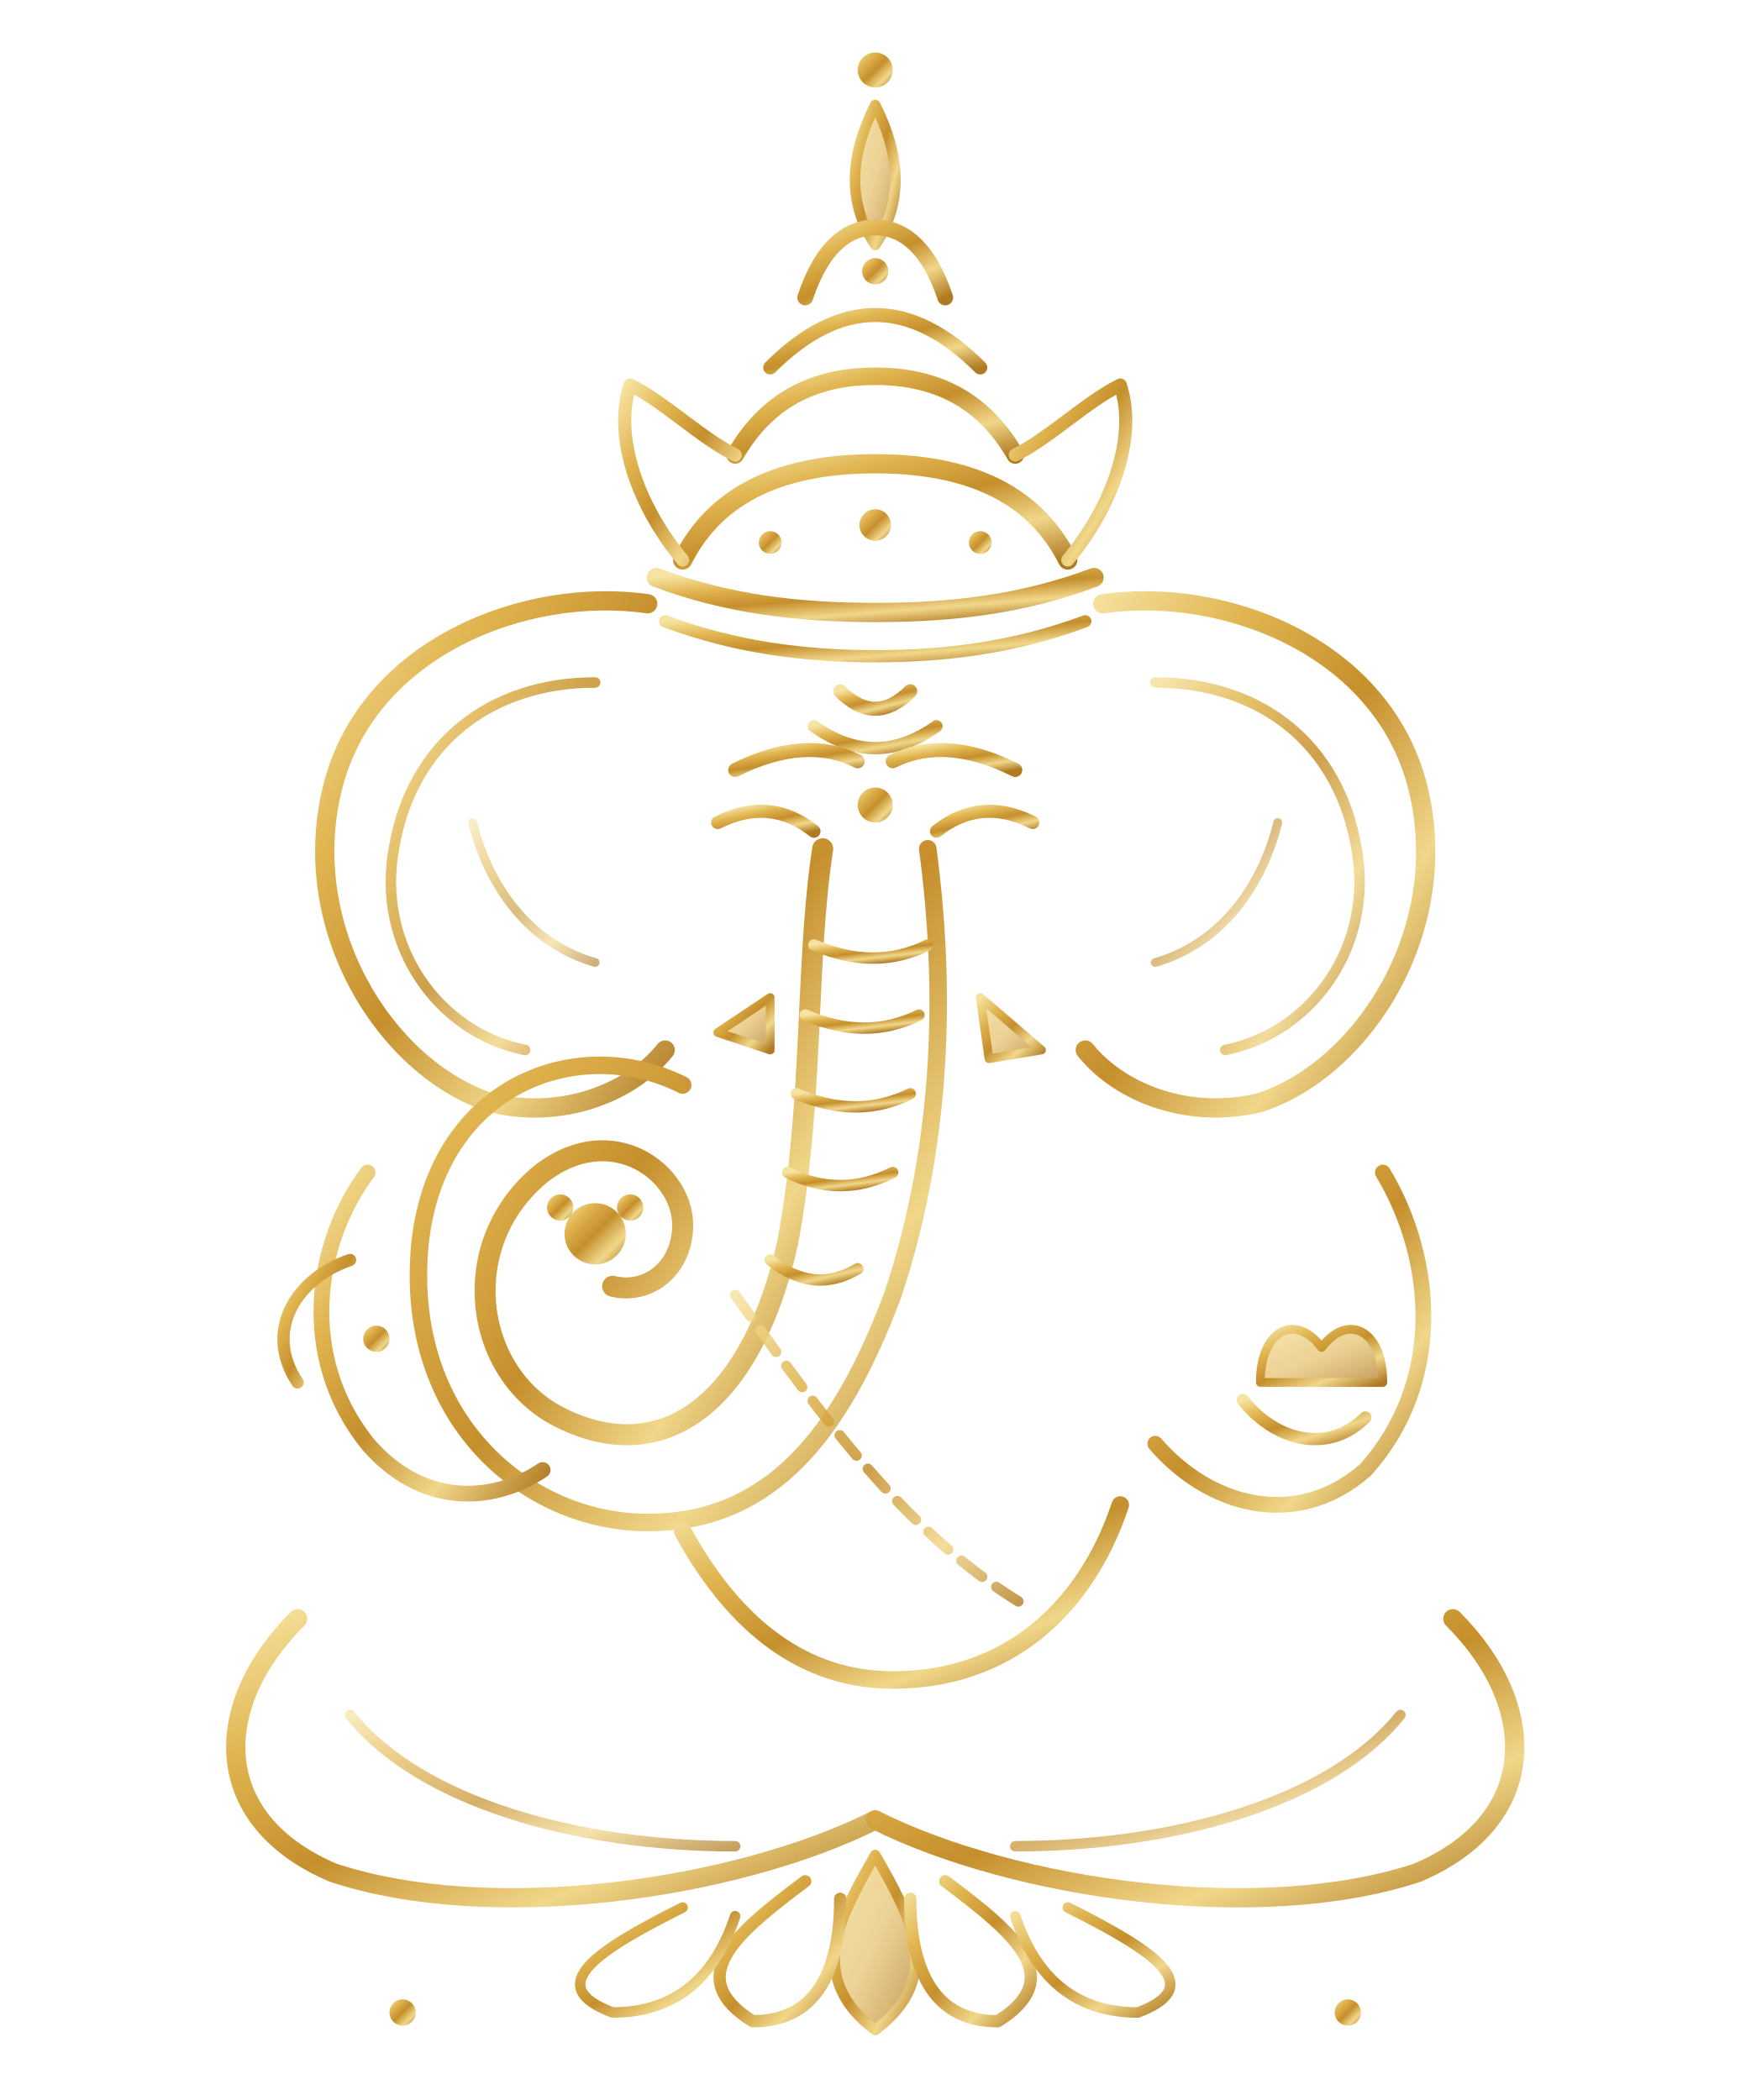
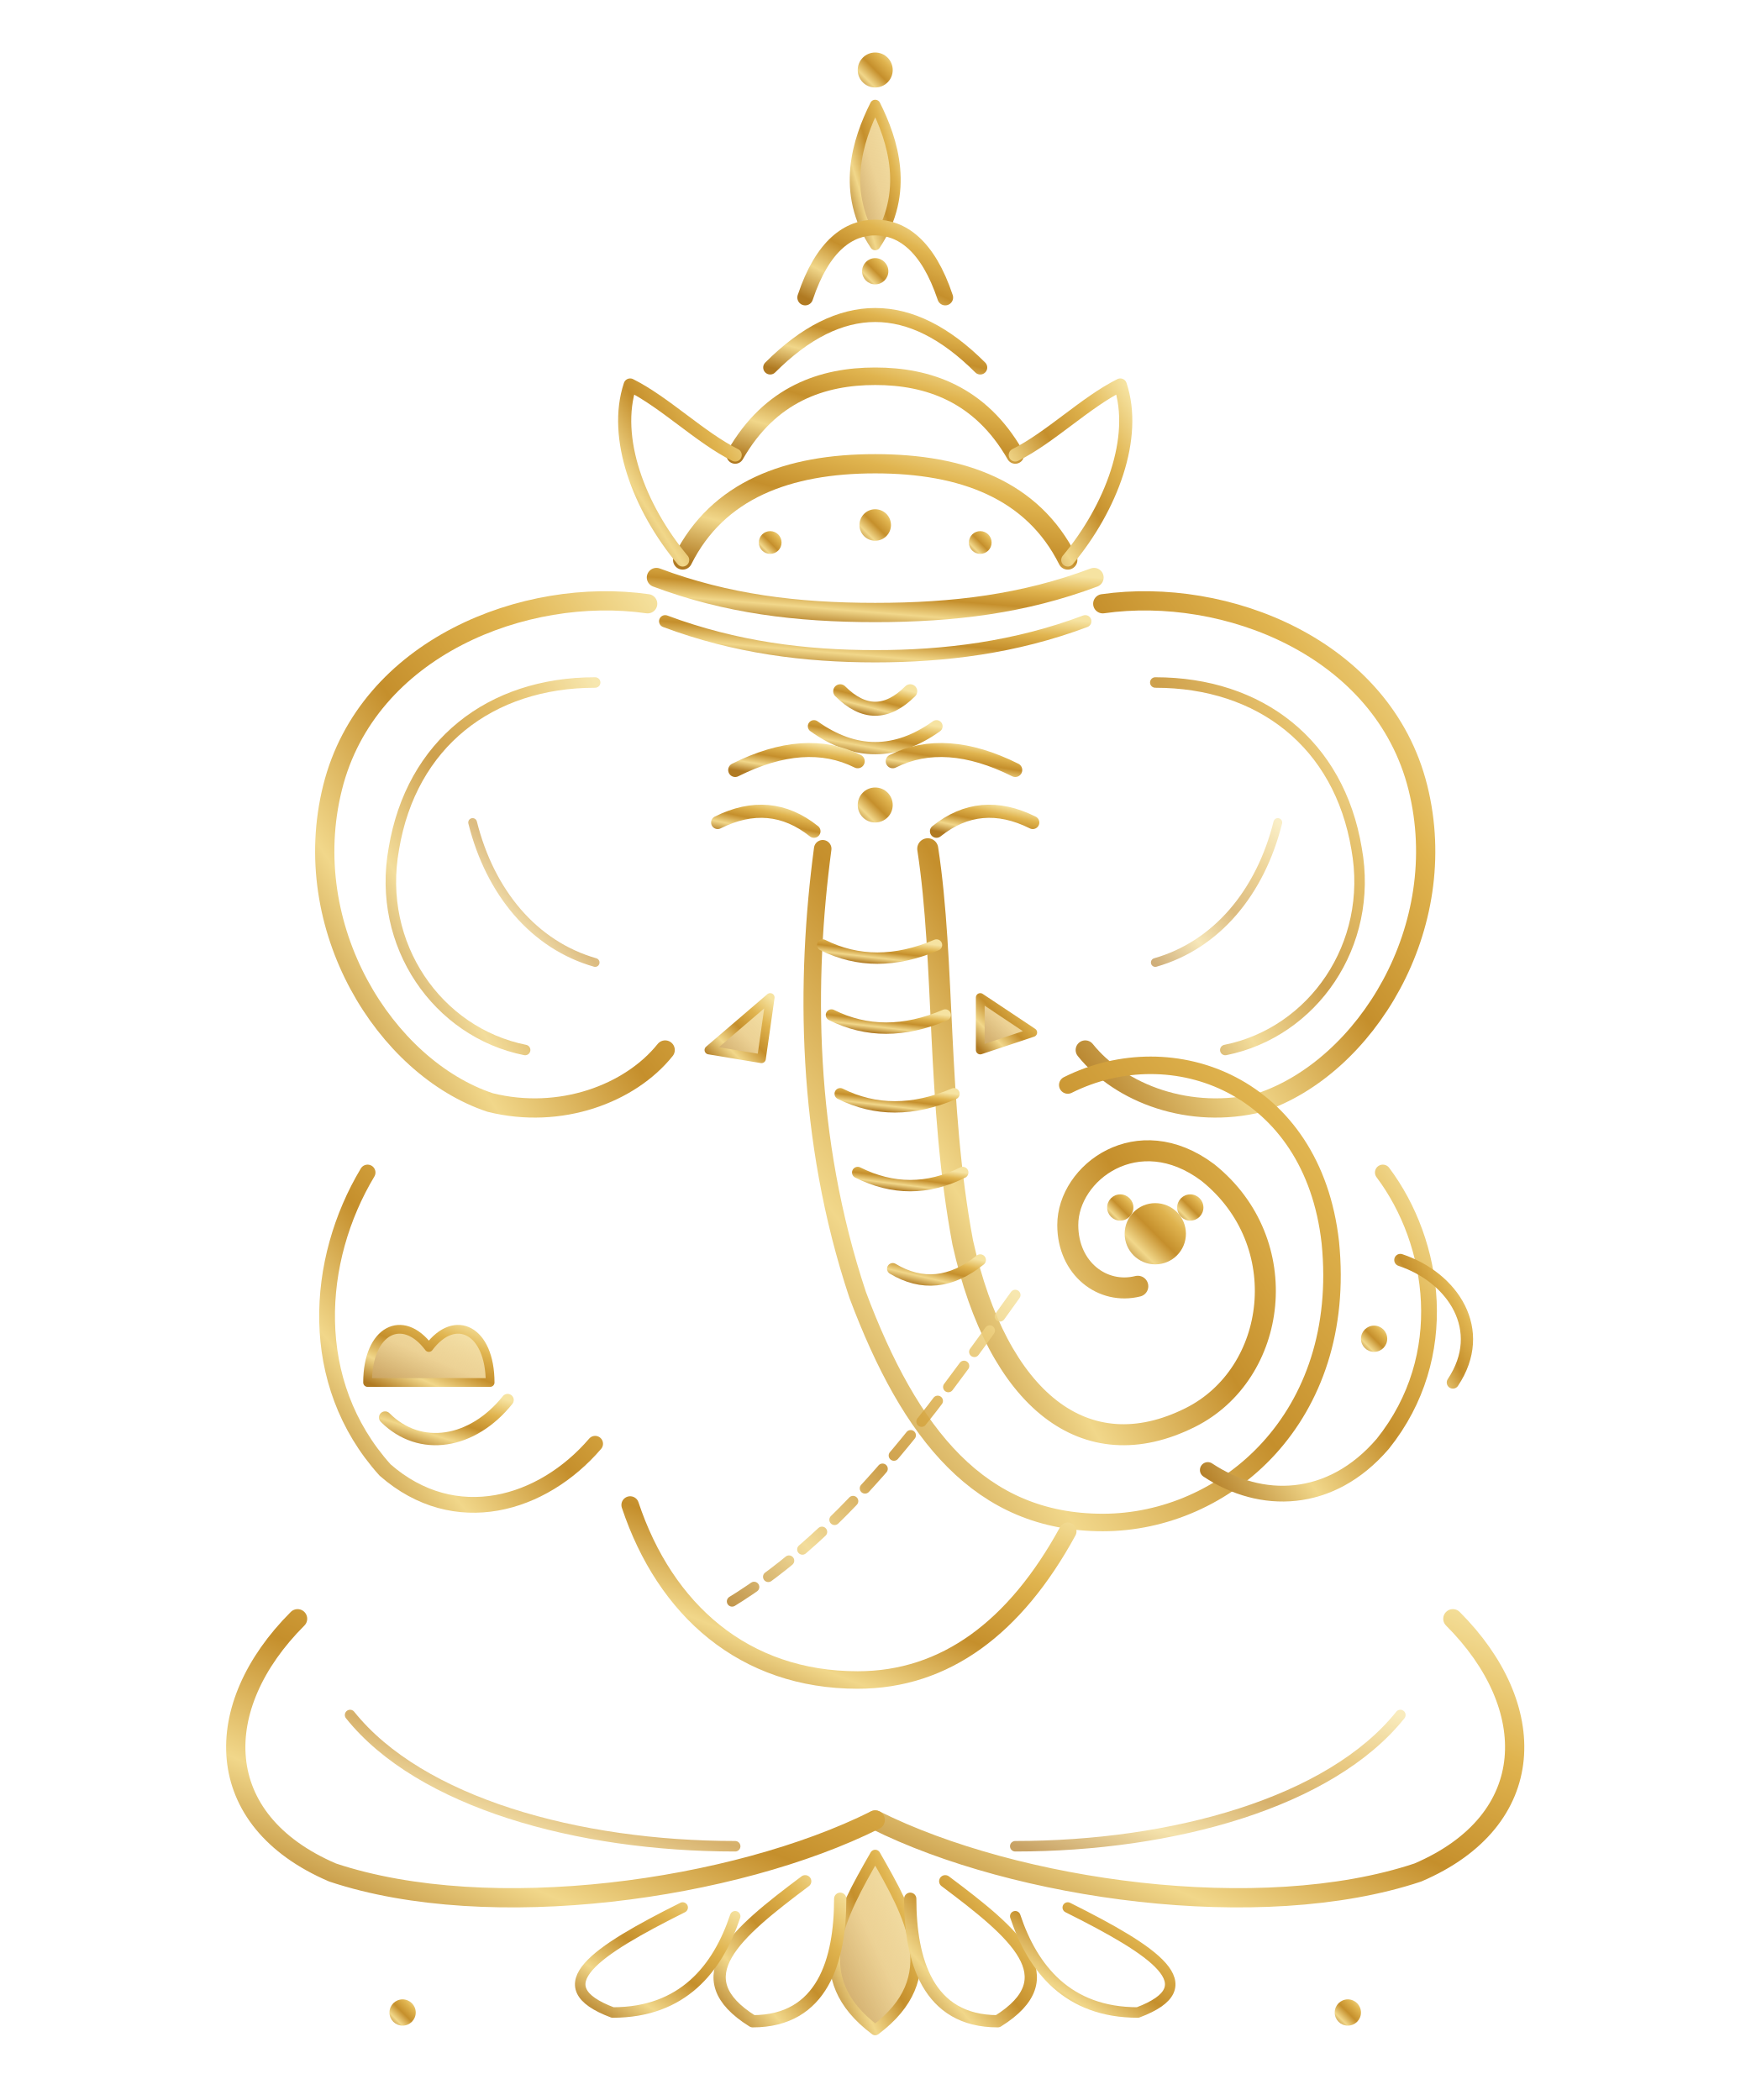
<svg xmlns="http://www.w3.org/2000/svg" viewBox="0 0 200 240" fill="none" stroke="url(#goldGrad)" stroke-linecap="round" stroke-linejoin="round">
  <defs>
    <linearGradient id="goldGrad" x1="0%" y1="0%" x2="100%" y2="100%">
      <stop offset="0%" stop-color="#F6E3A1" />
      <stop offset="25%" stop-color="#E0B44F" />
      <stop offset="50%" stop-color="#C58F2C" />
      <stop offset="75%" stop-color="#F1D78A" />
      <stop offset="100%" stop-color="#B07A22" />
    </linearGradient>
    <linearGradient id="goldFill" x1="0%" y1="0%" x2="100%" y2="100%">
      <stop offset="0%" stop-color="#F6E3A1" stop-opacity="0.8" />
      <stop offset="50%" stop-color="#E0B44F" stop-opacity="0.6" />
      <stop offset="100%" stop-color="#B07A22" stop-opacity="0.75" />
    </linearGradient>
  </defs>
-   <path d="M100 12 C98 16 96 22 100 28 C104 22 102 16 100 12 Z" fill="url(#goldFill)" stroke-width="1.2" />
-   <circle cx="100" cy="8" r="2" fill="url(#goldGrad)" stroke="none" />
-   <path d="M92 34 C94 28 97 26 100 26 C103 26 106 28 108 34" stroke-width="1.8" />
-   <path d="M88 42 C92 38 96 36 100 36 C104 36 108 38 112 42" stroke-width="1.6" />
-   <circle cx="100" cy="31" r="1.5" fill="url(#goldGrad)" stroke="none" />
-   <path d="M84 52 C88 45 94 43 100 43 C106 43 112 45 116 52" stroke-width="2" />
-   <path d="M78 64 C82 56 90 53 100 53 C110 53 118 56 122 64" stroke-width="2.2" />
-   <path d="M78 64 C73 58 70 50 72 44 C76 46 80 50 84 52" stroke-width="1.5" />
-   <path d="M122 64 C127 58 130 50 128 44 C124 46 120 50 116 52" stroke-width="1.5" />
-   <path d="M75 66 C83 69 91 70 100 70 C109 70 117 69 125 66" stroke-width="2.2" />
-   <path d="M76 71 C84 74 92 75 100 75 C108 75 116 74 124 71" stroke-width="1.4" />
-   <circle cx="88" cy="62" r="1.3" fill="url(#goldGrad)" stroke="none" />
-   <circle cx="100" cy="60" r="1.8" fill="url(#goldGrad)" stroke="none" />
-   <circle cx="112" cy="62" r="1.3" fill="url(#goldGrad)" stroke="none" />
-   <path d="M100 74 V89" stroke-width="2.4" />
-   <path d="M96 79 Q100 83 104 79" stroke-width="1.6" />
-   <path d="M93 83 Q100 88 107 83" stroke-width="1.4" />
-   <circle cx="100" cy="92" r="2" fill="url(#goldGrad)" stroke="none" />
-   <path d="M84 88 Q92 84 98 87" stroke-width="1.6" />
-   <path d="M116 88 Q108 84 102 87" stroke-width="1.6" />
-   <path d="M82 94 Q88 91 93 95" stroke-width="1.5" />
-   <path d="M118 94 Q112 91 107 95" stroke-width="1.5" />
-   <path d="M74 69 C60 67 42 74 38 90 C34 106 44 122 56 126 C64 128 72 125 76 120" stroke-width="2.2" />
-   <path d="M68 78 C56 78 47 85 45 97 C43 108 50 118 60 120" stroke-width="1.2" opacity="0.85" />
-   <path d="M54 94 C56 102 61 108 68 110" stroke-width="1" opacity="0.6" />
-   <path d="M126 69 C140 67 158 74 162 90 C166 106 156 122 144 126 C136 128 128 125 124 120" stroke-width="2.2" />
-   <path d="M132 78 C144 78 153 85 155 97 C157 108 150 118 140 120" stroke-width="1.2" opacity="0.85" />
-   <path d="M146 94 C144 102 139 108 132 110" stroke-width="1" opacity="0.6" />
-   <path d="M88 114 L82 118 L88 120 Z" fill="url(#goldFill)" stroke-width="1" />
-   <path d="M112 114 L119 120 L113 121 Z" fill="url(#goldFill)" stroke-width="1" />
-   <path d="M94 97 C92 110 93 126 90 142 C86 160 76 168 64 162 C54 157 52 142 62 134 C70 128 78 134 78 140 C78 145 74 148 70 147" stroke-width="2.4" />
-   <path d="M106 97 C108 112 108 130 102 148 C96 164 88 174 74 174 C60 174 46 162 48 142 C50 124 66 118 78 124" stroke-width="2" />
-   <path d="M93 108 Q100 111 106 108" stroke-width="1.3" />
-   <path d="M92 116 Q99 119 105 116" stroke-width="1.3" />
-   <path d="M91 125 Q98 128 104 125" stroke-width="1.3" />
-   <path d="M90 134 Q96 137 102 134" stroke-width="1.3" />
-   <path d="M88 144 Q93 148 98 145" stroke-width="1.3" />
-   <circle cx="68" cy="141" r="3.5" fill="url(#goldGrad)" stroke="none" />
-   <circle cx="64" cy="138" r="1.5" fill="url(#goldGrad)" stroke="none" />
-   <circle cx="72" cy="138" r="1.5" fill="url(#goldGrad)" stroke="none" />
-   <path d="M42 134 C36 142 34 155 42 165 C48 172 56 172 62 168" stroke-width="1.8" />
-   <path d="M40 144 C34 146 30 152 34 158" stroke-width="1.4" />
-   <circle cx="43" cy="153" r="1.5" fill="url(#goldGrad)" stroke="none" />
-   <path d="M158 134 C164 144 165 158 156 168 C148 175 138 172 132 165" stroke-width="1.8" />
-   <path d="M142 160 C146 165 152 166 156 162" stroke-width="1.4" />
-   <path d="M144 158 C144 152 148 150 151 154 C154 150 158 152 158 158 Z" fill="url(#goldFill)" stroke-width="1" />
-   <path d="M78 175 C84 186 92 192 102 192 C115 192 124 184 128 172" stroke-width="2" />
-   <path d="M84 148 C94 162 104 176 118 184" stroke-width="1.2" stroke-dasharray="3,2" opacity="0.85" />
-   <path d="M34 185 C24 195 24 208 38 214 C56 220 84 216 100 208" stroke-width="2.2" />
-   <path d="M40 196 C48 206 66 211 84 211" stroke-width="1.2" opacity="0.7" />
-   <path d="M166 185 C176 195 176 208 162 214 C144 220 116 216 100 208" stroke-width="2.2" />
-   <path d="M160 196 C152 206 134 211 116 211" stroke-width="1.2" opacity="0.7" />
-   <path d="M100 212 C96 219 92 226 100 232 C108 226 104 219 100 212 Z" fill="url(#goldFill)" stroke-width="1.2" />
-   <path d="M92 215 C84 221 78 226 86 231 C94 231 96 224 96 217" stroke-width="1.4" />
-   <path d="M78 218 C68 223 62 227 70 230 C78 230 82 225 84 219" stroke-width="1.2" />
-   <path d="M108 215 C116 221 122 226 114 231 C106 231 104 224 104 217" stroke-width="1.4" />
-   <path d="M122 218 C132 223 138 227 130 230 C122 230 118 225 116 219" stroke-width="1.2" />
-   <path d="M48 230 H152" stroke-width="1.2" opacity="0.6" />
-   <circle cx="46" cy="230" r="1.5" fill="url(#goldGrad)" stroke="none" />
-   <circle cx="154" cy="230" r="1.5" fill="url(#goldGrad)" stroke="none" />
+   <g transform="translate(200, 0) scale(-1, 1)">
+     <path d="M100 12 C98 16 96 22 100 28 C104 22 102 16 100 12 Z" fill="url(#goldFill)" stroke-width="1.2" />
+     <circle cx="100" cy="8" r="2" fill="url(#goldGrad)" stroke="none" />
+     <path d="M92 34 C94 28 97 26 100 26 C103 26 106 28 108 34" stroke-width="1.8" />
+     <path d="M88 42 C92 38 96 36 100 36 C104 36 108 38 112 42" stroke-width="1.6" />
+     <circle cx="100" cy="31" r="1.5" fill="url(#goldGrad)" stroke="none" />
+     <path d="M84 52 C88 45 94 43 100 43 C106 43 112 45 116 52" stroke-width="2" />
+     <path d="M78 64 C82 56 90 53 100 53 C110 53 118 56 122 64" stroke-width="2.2" />
+     <path d="M78 64 C73 58 70 50 72 44 C76 46 80 50 84 52" stroke-width="1.5" />
+     <path d="M122 64 C127 58 130 50 128 44 C124 46 120 50 116 52" stroke-width="1.5" />
+     <path d="M75 66 C83 69 91 70 100 70 C109 70 117 69 125 66" stroke-width="2.2" />
+     <path d="M76 71 C84 74 92 75 100 75 C108 75 116 74 124 71" stroke-width="1.4" />
+     <circle cx="88" cy="62" r="1.3" fill="url(#goldGrad)" stroke="none" />
+     <circle cx="100" cy="60" r="1.8" fill="url(#goldGrad)" stroke="none" />
+     <circle cx="112" cy="62" r="1.3" fill="url(#goldGrad)" stroke="none" />
+     <path d="M100 74 V89" stroke-width="2.4" />
+     <path d="M96 79 Q100 83 104 79" stroke-width="1.6" />
+     <path d="M93 83 Q100 88 107 83" stroke-width="1.4" />
+     <circle cx="100" cy="92" r="2" fill="url(#goldGrad)" stroke="none" />
+     <path d="M84 88 Q92 84 98 87" stroke-width="1.6" />
+     <path d="M116 88 Q108 84 102 87" stroke-width="1.6" />
+     <path d="M82 94 Q88 91 93 95" stroke-width="1.5" />
+     <path d="M118 94 Q112 91 107 95" stroke-width="1.5" />
+     <path d="M74 69 C60 67 42 74 38 90 C34 106 44 122 56 126 C64 128 72 125 76 120" stroke-width="2.2" />
+     <path d="M68 78 C56 78 47 85 45 97 C43 108 50 118 60 120" stroke-width="1.2" opacity="0.85" />
+     <path d="M54 94 C56 102 61 108 68 110" stroke-width="1" opacity="0.6" />
+     <path d="M126 69 C140 67 158 74 162 90 C166 106 156 122 144 126 C136 128 128 125 124 120" stroke-width="2.2" />
+     <path d="M132 78 C144 78 153 85 155 97 C157 108 150 118 140 120" stroke-width="1.2" opacity="0.85" />
+     <path d="M146 94 C144 102 139 108 132 110" stroke-width="1" opacity="0.6" />
+     <path d="M88 114 L82 118 L88 120 Z" fill="url(#goldFill)" stroke-width="1" />
+     <path d="M112 114 L119 120 L113 121 Z" fill="url(#goldFill)" stroke-width="1" />
+     <path d="M94 97 C92 110 93 126 90 142 C86 160 76 168 64 162 C54 157 52 142 62 134 C70 128 78 134 78 140 C78 145 74 148 70 147" stroke-width="2.4" />
+     <path d="M106 97 C108 112 108 130 102 148 C96 164 88 174 74 174 C60 174 46 162 48 142 C50 124 66 118 78 124" stroke-width="2" />
+     <path d="M93 108 Q100 111 106 108" stroke-width="1.3" />
+     <path d="M92 116 Q99 119 105 116" stroke-width="1.3" />
+     <path d="M91 125 Q98 128 104 125" stroke-width="1.3" />
+     <path d="M90 134 Q96 137 102 134" stroke-width="1.3" />
+     <path d="M88 144 Q93 148 98 145" stroke-width="1.3" />
+     <circle cx="68" cy="141" r="3.5" fill="url(#goldGrad)" stroke="none" />
+     <circle cx="64" cy="138" r="1.5" fill="url(#goldGrad)" stroke="none" />
+     <circle cx="72" cy="138" r="1.5" fill="url(#goldGrad)" stroke="none" />
+     <path d="M42 134 C36 142 34 155 42 165 C48 172 56 172 62 168" stroke-width="1.8" />
+     <path d="M40 144 C34 146 30 152 34 158" stroke-width="1.4" />
+     <circle cx="43" cy="153" r="1.5" fill="url(#goldGrad)" stroke="none" />
+     <path d="M158 134 C164 144 165 158 156 168 C148 175 138 172 132 165" stroke-width="1.8" />
+     <path d="M142 160 C146 165 152 166 156 162" stroke-width="1.4" />
+     <path d="M144 158 C144 152 148 150 151 154 C154 150 158 152 158 158 Z" fill="url(#goldFill)" stroke-width="1" />
+     <path d="M78 175 C84 186 92 192 102 192 C115 192 124 184 128 172" stroke-width="2" />
+     <path d="M84 148 C94 162 104 176 118 184" stroke-width="1.2" stroke-dasharray="3,2" opacity="0.85" />
+     <path d="M34 185 C24 195 24 208 38 214 C56 220 84 216 100 208" stroke-width="2.2" />
+     <path d="M40 196 C48 206 66 211 84 211" stroke-width="1.2" opacity="0.7" />
+     <path d="M166 185 C176 195 176 208 162 214 C144 220 116 216 100 208" stroke-width="2.2" />
+     <path d="M160 196 C152 206 134 211 116 211" stroke-width="1.2" opacity="0.7" />
+     <path d="M100 212 C96 219 92 226 100 232 C108 226 104 219 100 212 Z" fill="url(#goldFill)" stroke-width="1.2" />
+     <path d="M92 215 C84 221 78 226 86 231 C94 231 96 224 96 217" stroke-width="1.4" />
+     <path d="M78 218 C68 223 62 227 70 230 C78 230 82 225 84 219" stroke-width="1.2" />
+     <path d="M108 215 C116 221 122 226 114 231 C106 231 104 224 104 217" stroke-width="1.4" />
+     <path d="M122 218 C132 223 138 227 130 230 C122 230 118 225 116 219" stroke-width="1.2" />
+     <path d="M48 230 H152" stroke-width="1.2" opacity="0.6" />
+     <circle cx="46" cy="230" r="1.5" fill="url(#goldGrad)" stroke="none" />
+     <circle cx="154" cy="230" r="1.5" fill="url(#goldGrad)" stroke="none" />
+   </g>
</svg>
